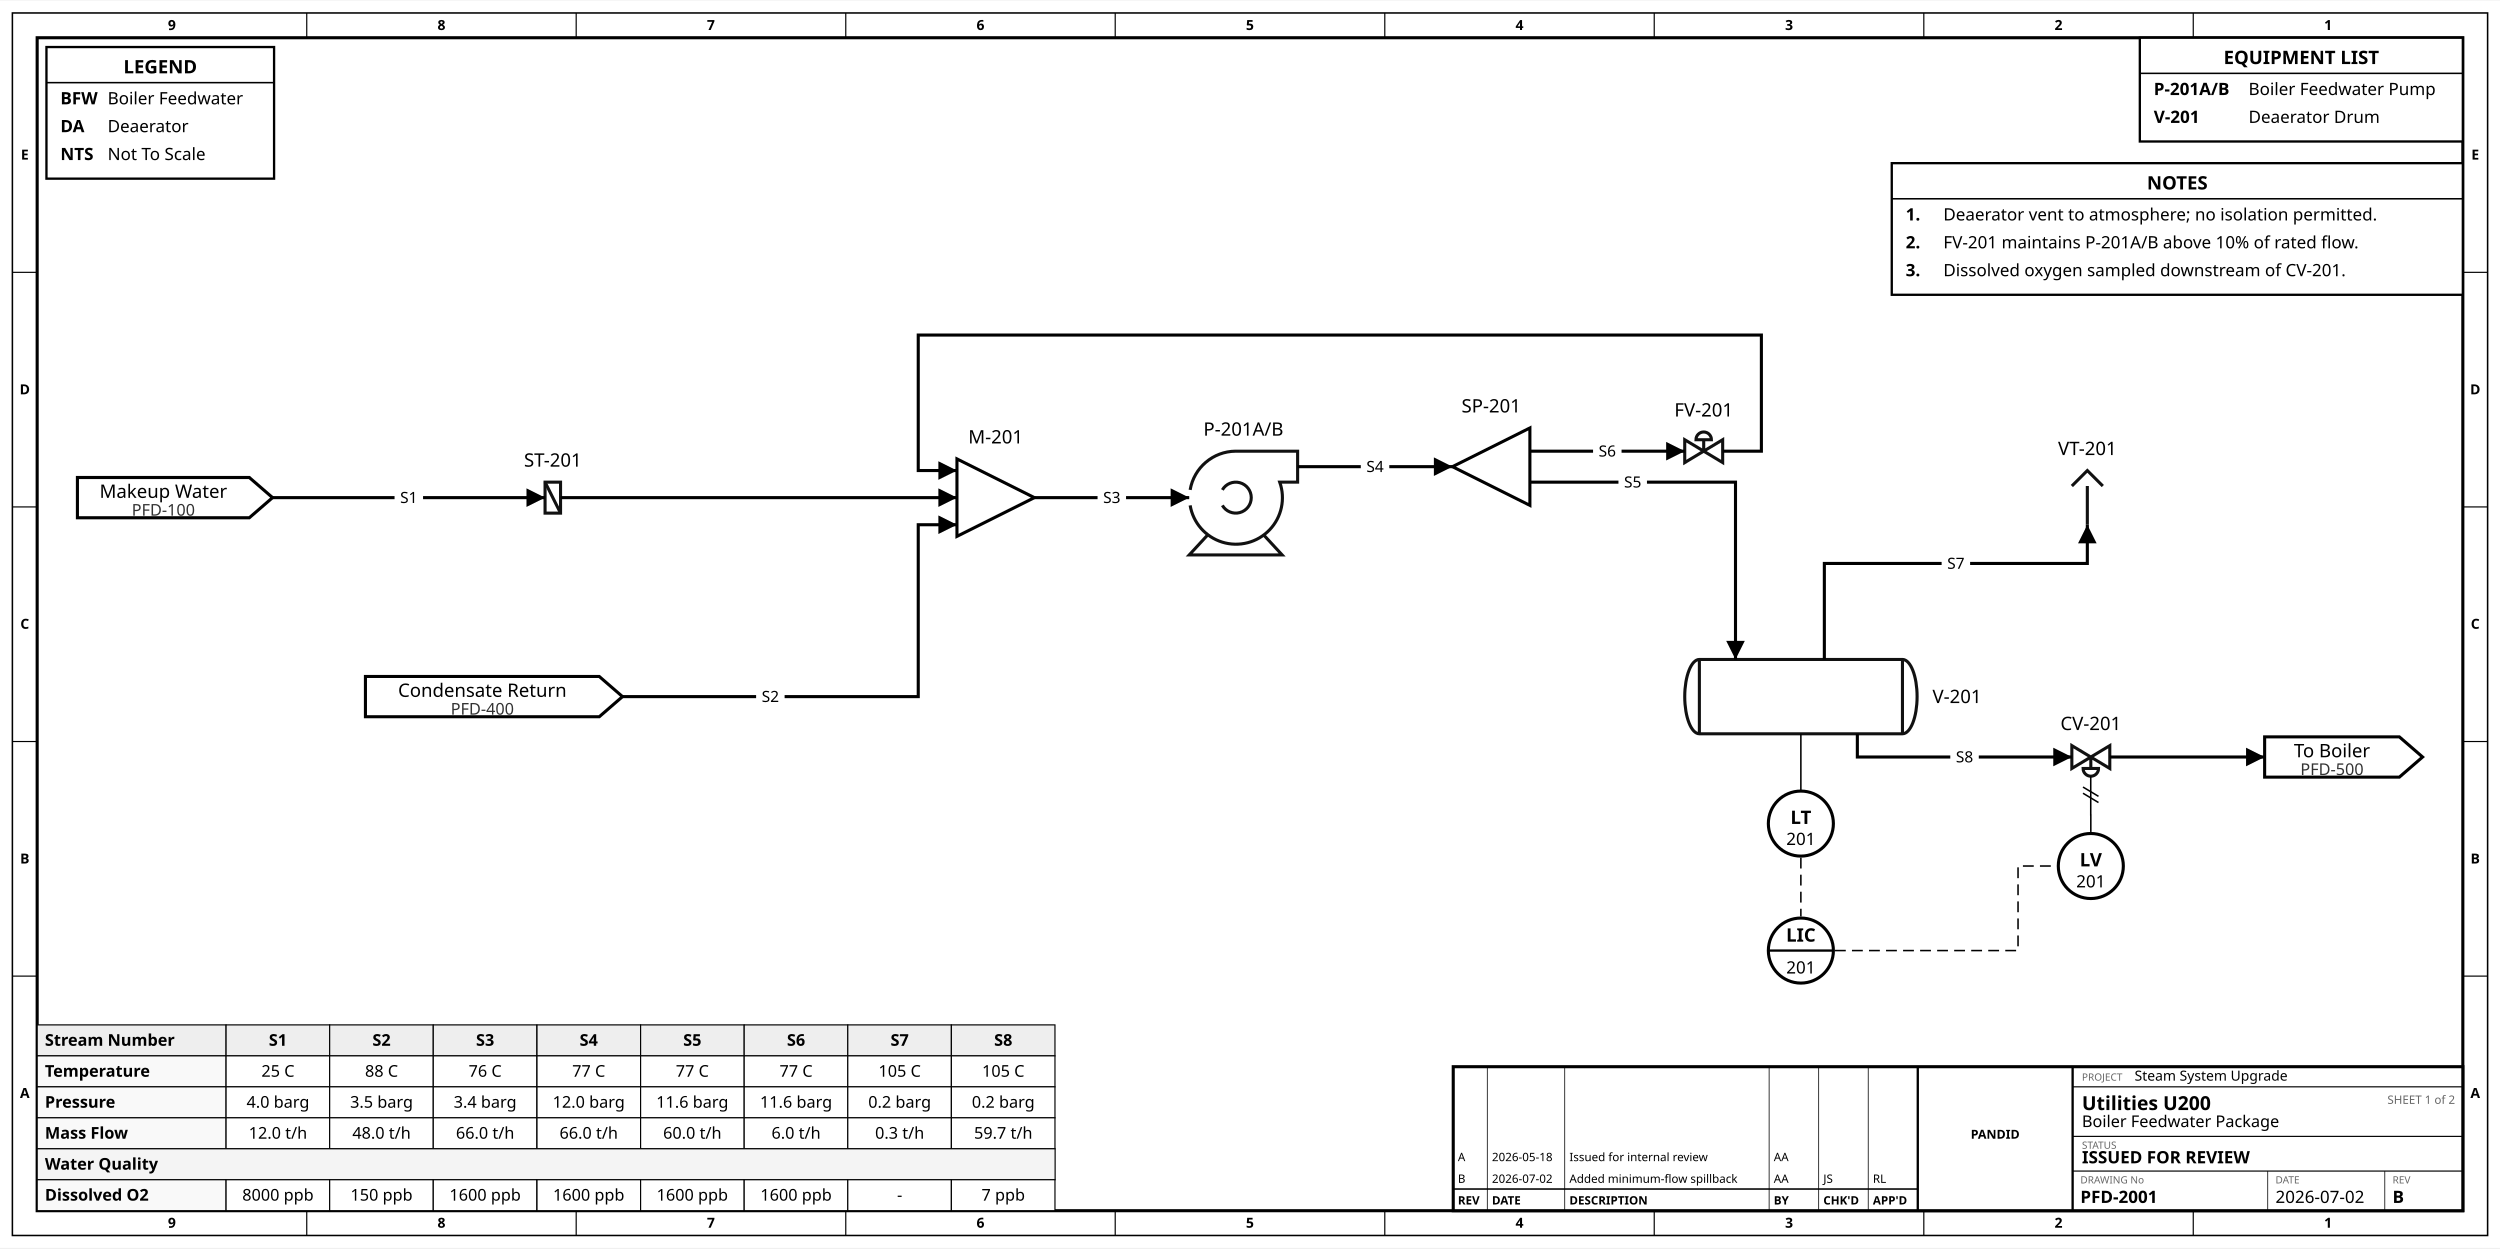
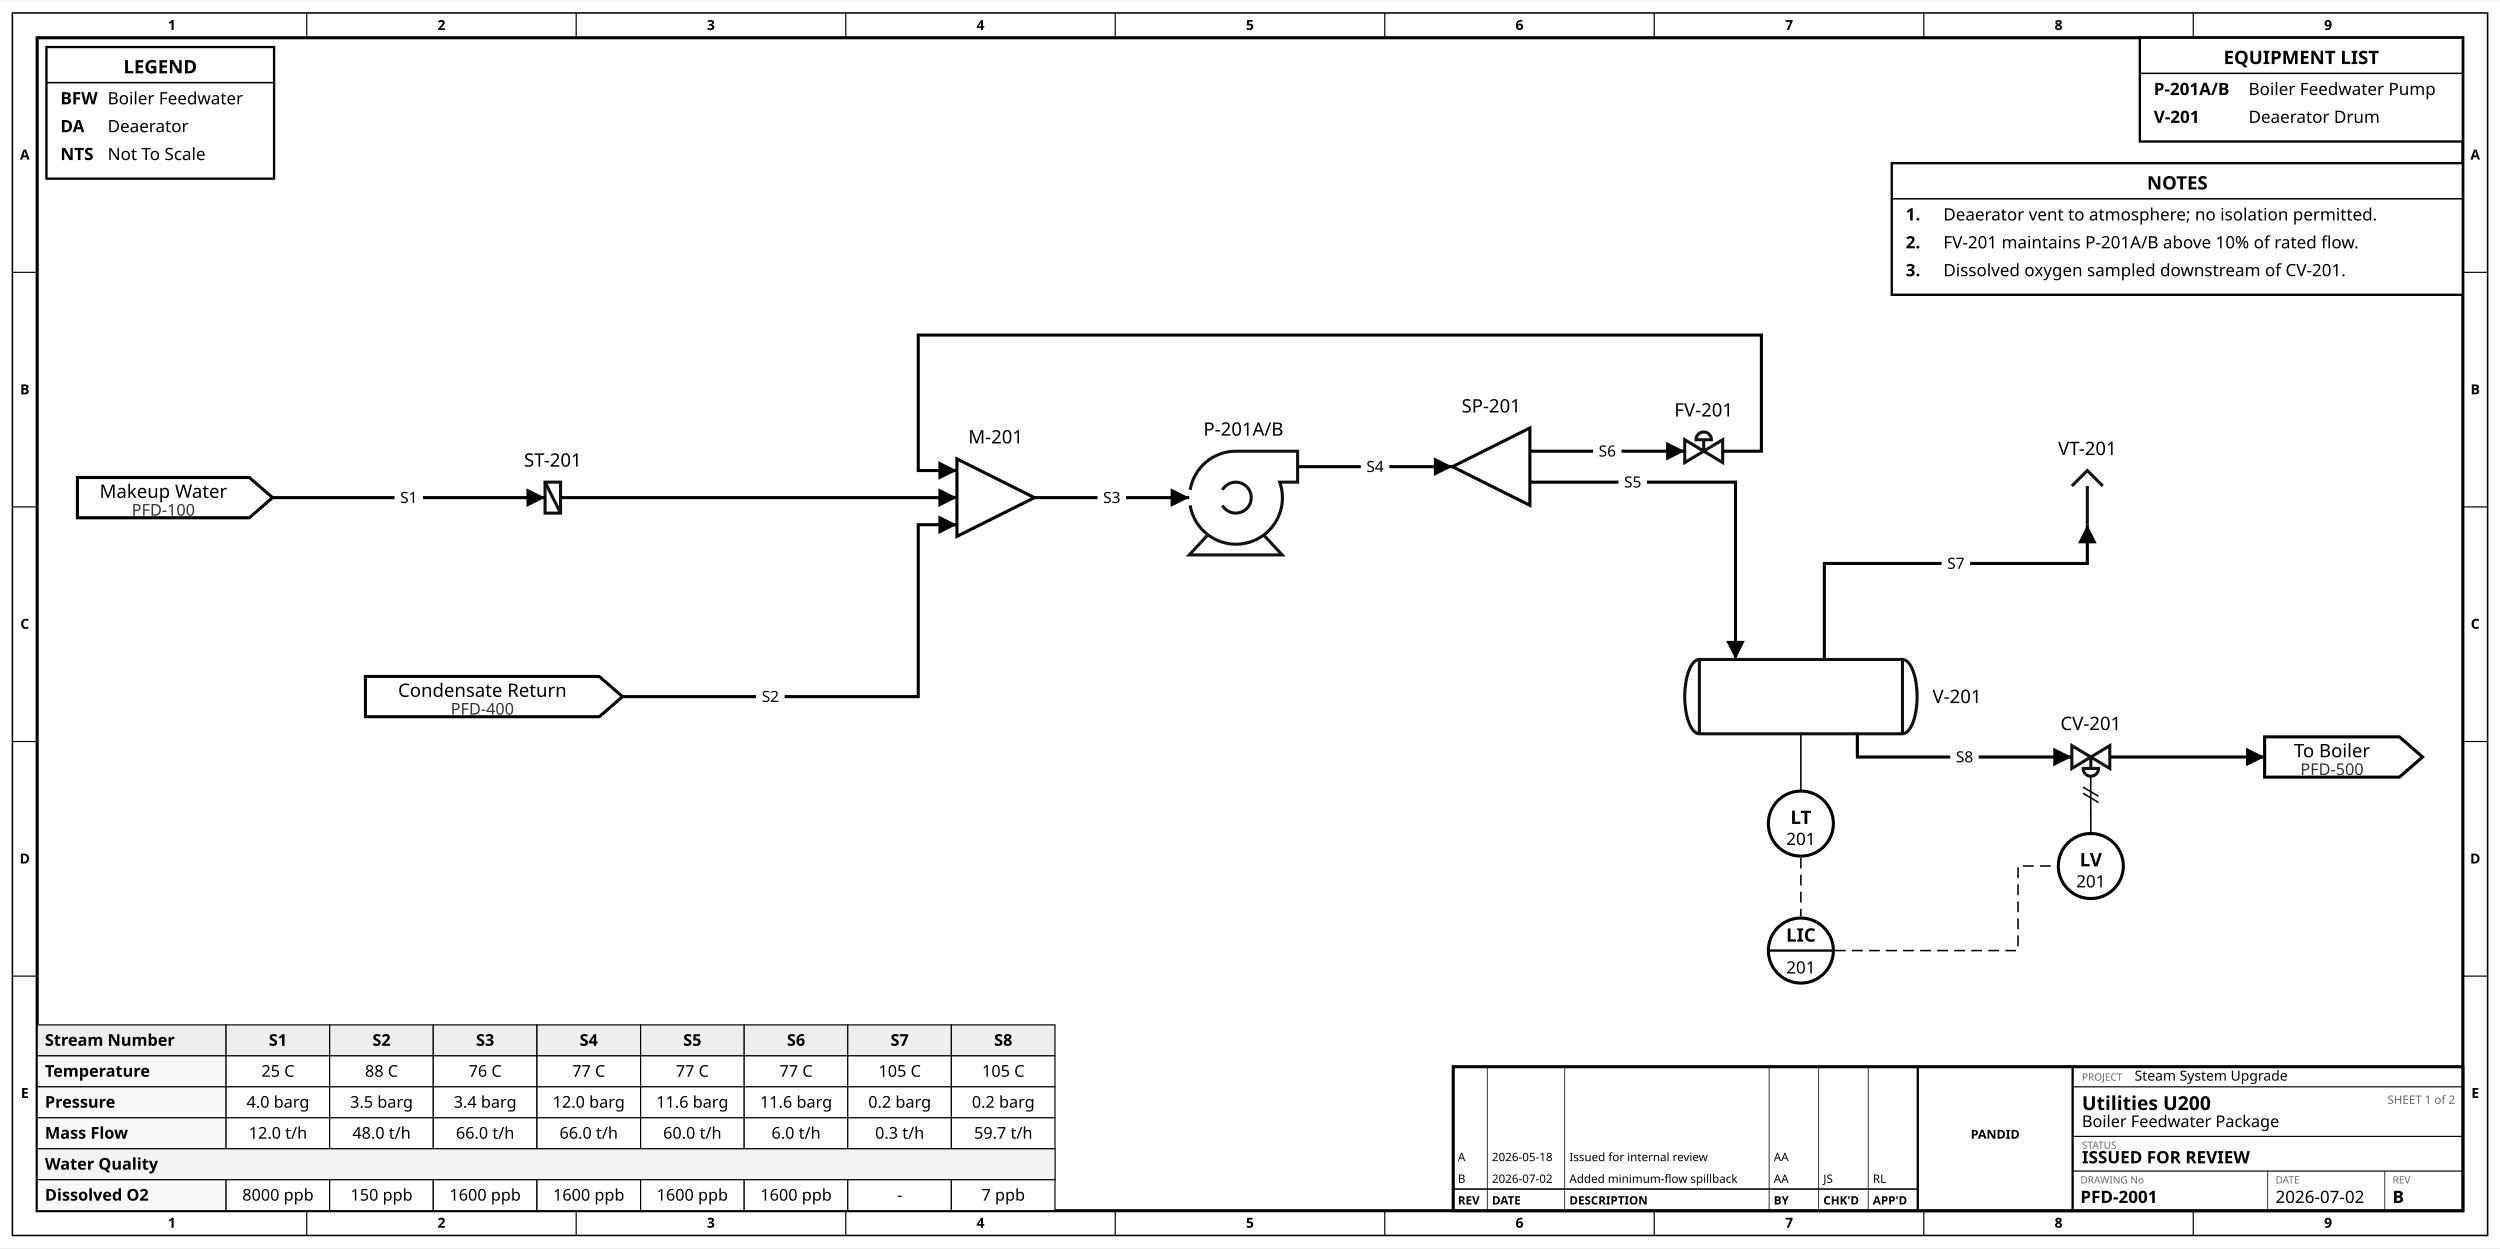
<svg xmlns="http://www.w3.org/2000/svg" width="1614" height="806" viewBox="-76.0 602.5 1614.5 805.5">
  <rect x="-76.0" y="602.5" width="1614.5" height="805.5" fill="white" />
  <rect x="-68.0" y="610.5" width="1598.5" height="789.5" fill="none" stroke="black" stroke-width="1" />
  <rect x="-52.0" y="626.5" width="1566.5" height="757.5" fill="none" stroke="black" stroke-width="2" />
-   <text x="35.0" y="621.5" font-family="sans-serif" font-size="9.0" text-anchor="middle" font-weight="bold" fill="black">9</text>
-   <text x="35.0" y="1395.0" font-family="sans-serif" font-size="9.0" text-anchor="middle" font-weight="bold" fill="black">9</text>
+   <text x="35.0" y="621.5" font-family="sans-serif" font-size="9.0" text-anchor="middle" font-weight="bold" fill="black">1</text>
+   <text x="35.0" y="1395.0" font-family="sans-serif" font-size="9.0" text-anchor="middle" font-weight="bold" fill="black">1</text>
  <line x1="122.1" y1="610.5" x2="122.1" y2="626.5" stroke="black" stroke-width="0.75" />
  <line x1="122.1" y1="1384.0" x2="122.1" y2="1400.0" stroke="black" stroke-width="0.75" />
-   <text x="209.1" y="621.5" font-family="sans-serif" font-size="9.0" text-anchor="middle" font-weight="bold" fill="black">8</text>
-   <text x="209.1" y="1395.0" font-family="sans-serif" font-size="9.0" text-anchor="middle" font-weight="bold" fill="black">8</text>
+   <text x="209.1" y="621.5" font-family="sans-serif" font-size="9.0" text-anchor="middle" font-weight="bold" fill="black">2</text>
+   <text x="209.1" y="1395.0" font-family="sans-serif" font-size="9.0" text-anchor="middle" font-weight="bold" fill="black">2</text>
  <line x1="296.1" y1="610.5" x2="296.1" y2="626.5" stroke="black" stroke-width="0.75" />
  <line x1="296.1" y1="1384.0" x2="296.1" y2="1400.0" stroke="black" stroke-width="0.75" />
-   <text x="383.1" y="621.5" font-family="sans-serif" font-size="9.0" text-anchor="middle" font-weight="bold" fill="black">7</text>
-   <text x="383.1" y="1395.0" font-family="sans-serif" font-size="9.0" text-anchor="middle" font-weight="bold" fill="black">7</text>
+   <text x="383.1" y="621.5" font-family="sans-serif" font-size="9.0" text-anchor="middle" font-weight="bold" fill="black">3</text>
+   <text x="383.1" y="1395.0" font-family="sans-serif" font-size="9.0" text-anchor="middle" font-weight="bold" fill="black">3</text>
  <line x1="470.2" y1="610.5" x2="470.2" y2="626.5" stroke="black" stroke-width="0.75" />
  <line x1="470.2" y1="1384.0" x2="470.2" y2="1400.0" stroke="black" stroke-width="0.75" />
-   <text x="557.2" y="621.5" font-family="sans-serif" font-size="9.0" text-anchor="middle" font-weight="bold" fill="black">6</text>
-   <text x="557.2" y="1395.0" font-family="sans-serif" font-size="9.0" text-anchor="middle" font-weight="bold" fill="black">6</text>
+   <text x="557.2" y="621.5" font-family="sans-serif" font-size="9.0" text-anchor="middle" font-weight="bold" fill="black">4</text>
+   <text x="557.2" y="1395.0" font-family="sans-serif" font-size="9.0" text-anchor="middle" font-weight="bold" fill="black">4</text>
  <line x1="644.2" y1="610.5" x2="644.2" y2="626.5" stroke="black" stroke-width="0.75" />
  <line x1="644.2" y1="1384.0" x2="644.2" y2="1400.0" stroke="black" stroke-width="0.75" />
  <text x="731.2" y="621.5" font-family="sans-serif" font-size="9.0" text-anchor="middle" font-weight="bold" fill="black">5</text>
  <text x="731.2" y="1395.0" font-family="sans-serif" font-size="9.0" text-anchor="middle" font-weight="bold" fill="black">5</text>
  <line x1="818.3" y1="610.5" x2="818.3" y2="626.5" stroke="black" stroke-width="0.75" />
  <line x1="818.3" y1="1384.0" x2="818.3" y2="1400.0" stroke="black" stroke-width="0.75" />
-   <text x="905.3" y="621.5" font-family="sans-serif" font-size="9.0" text-anchor="middle" font-weight="bold" fill="black">4</text>
-   <text x="905.3" y="1395.0" font-family="sans-serif" font-size="9.0" text-anchor="middle" font-weight="bold" fill="black">4</text>
+   <text x="905.3" y="621.5" font-family="sans-serif" font-size="9.0" text-anchor="middle" font-weight="bold" fill="black">6</text>
+   <text x="905.3" y="1395.0" font-family="sans-serif" font-size="9.0" text-anchor="middle" font-weight="bold" fill="black">6</text>
  <line x1="992.3" y1="610.5" x2="992.3" y2="626.5" stroke="black" stroke-width="0.75" />
  <line x1="992.3" y1="1384.0" x2="992.3" y2="1400.0" stroke="black" stroke-width="0.75" />
-   <text x="1079.4" y="621.5" font-family="sans-serif" font-size="9.0" text-anchor="middle" font-weight="bold" fill="black">3</text>
-   <text x="1079.4" y="1395.0" font-family="sans-serif" font-size="9.0" text-anchor="middle" font-weight="bold" fill="black">3</text>
+   <text x="1079.4" y="621.5" font-family="sans-serif" font-size="9.0" text-anchor="middle" font-weight="bold" fill="black">7</text>
+   <text x="1079.4" y="1395.0" font-family="sans-serif" font-size="9.0" text-anchor="middle" font-weight="bold" fill="black">7</text>
  <line x1="1166.4" y1="610.5" x2="1166.4" y2="626.5" stroke="black" stroke-width="0.75" />
  <line x1="1166.4" y1="1384.0" x2="1166.4" y2="1400.0" stroke="black" stroke-width="0.75" />
-   <text x="1253.4" y="621.5" font-family="sans-serif" font-size="9.0" text-anchor="middle" font-weight="bold" fill="black">2</text>
-   <text x="1253.4" y="1395.0" font-family="sans-serif" font-size="9.0" text-anchor="middle" font-weight="bold" fill="black">2</text>
+   <text x="1253.4" y="621.5" font-family="sans-serif" font-size="9.0" text-anchor="middle" font-weight="bold" fill="black">8</text>
+   <text x="1253.4" y="1395.0" font-family="sans-serif" font-size="9.0" text-anchor="middle" font-weight="bold" fill="black">8</text>
  <line x1="1340.4" y1="610.5" x2="1340.4" y2="626.5" stroke="black" stroke-width="0.75" />
  <line x1="1340.4" y1="1384.0" x2="1340.4" y2="1400.0" stroke="black" stroke-width="0.75" />
-   <text x="1427.5" y="621.5" font-family="sans-serif" font-size="9.0" text-anchor="middle" font-weight="bold" fill="black">1</text>
-   <text x="1427.5" y="1395.0" font-family="sans-serif" font-size="9.0" text-anchor="middle" font-weight="bold" fill="black">1</text>
-   <text x="-60.0" y="705.2" font-family="sans-serif" font-size="9.0" text-anchor="middle" font-weight="bold" fill="black">E</text>
-   <text x="1522.5" y="705.2" font-family="sans-serif" font-size="9.0" text-anchor="middle" font-weight="bold" fill="black">E</text>
+   <text x="1427.5" y="621.5" font-family="sans-serif" font-size="9.0" text-anchor="middle" font-weight="bold" fill="black">9</text>
+   <text x="1427.5" y="1395.0" font-family="sans-serif" font-size="9.0" text-anchor="middle" font-weight="bold" fill="black">9</text>
+   <text x="-60.0" y="705.2" font-family="sans-serif" font-size="9.0" text-anchor="middle" font-weight="bold" fill="black">A</text>
+   <text x="1522.5" y="705.2" font-family="sans-serif" font-size="9.0" text-anchor="middle" font-weight="bold" fill="black">A</text>
  <line x1="-68.0" y1="778.0" x2="-52.0" y2="778.0" stroke="black" stroke-width="0.75" />
  <line x1="1514.5" y1="778.0" x2="1530.5" y2="778.0" stroke="black" stroke-width="0.75" />
-   <text x="-60.0" y="856.8" font-family="sans-serif" font-size="9.0" text-anchor="middle" font-weight="bold" fill="black">D</text>
-   <text x="1522.5" y="856.8" font-family="sans-serif" font-size="9.0" text-anchor="middle" font-weight="bold" fill="black">D</text>
+   <text x="-60.0" y="856.8" font-family="sans-serif" font-size="9.0" text-anchor="middle" font-weight="bold" fill="black">B</text>
+   <text x="1522.5" y="856.8" font-family="sans-serif" font-size="9.0" text-anchor="middle" font-weight="bold" fill="black">B</text>
  <line x1="-68.0" y1="929.5" x2="-52.0" y2="929.5" stroke="black" stroke-width="0.75" />
  <line x1="1514.5" y1="929.5" x2="1530.5" y2="929.5" stroke="black" stroke-width="0.75" />
  <text x="-60.0" y="1008.2" font-family="sans-serif" font-size="9.0" text-anchor="middle" font-weight="bold" fill="black">C</text>
  <text x="1522.5" y="1008.2" font-family="sans-serif" font-size="9.0" text-anchor="middle" font-weight="bold" fill="black">C</text>
  <line x1="-68.0" y1="1081.0" x2="-52.0" y2="1081.0" stroke="black" stroke-width="0.75" />
  <line x1="1514.5" y1="1081.0" x2="1530.5" y2="1081.0" stroke="black" stroke-width="0.75" />
-   <text x="-60.0" y="1159.8" font-family="sans-serif" font-size="9.0" text-anchor="middle" font-weight="bold" fill="black">B</text>
-   <text x="1522.5" y="1159.8" font-family="sans-serif" font-size="9.0" text-anchor="middle" font-weight="bold" fill="black">B</text>
+   <text x="-60.0" y="1159.8" font-family="sans-serif" font-size="9.0" text-anchor="middle" font-weight="bold" fill="black">D</text>
+   <text x="1522.5" y="1159.8" font-family="sans-serif" font-size="9.0" text-anchor="middle" font-weight="bold" fill="black">D</text>
  <line x1="-68.0" y1="1232.5" x2="-52.0" y2="1232.5" stroke="black" stroke-width="0.75" />
  <line x1="1514.5" y1="1232.5" x2="1530.5" y2="1232.5" stroke="black" stroke-width="0.75" />
-   <text x="-60.0" y="1311.2" font-family="sans-serif" font-size="9.0" text-anchor="middle" font-weight="bold" fill="black">A</text>
-   <text x="1522.5" y="1311.2" font-family="sans-serif" font-size="9.0" text-anchor="middle" font-weight="bold" fill="black">A</text>
+   <text x="-60.0" y="1311.2" font-family="sans-serif" font-size="9.0" text-anchor="middle" font-weight="bold" fill="black">E</text>
+   <text x="1522.5" y="1311.2" font-family="sans-serif" font-size="9.0" text-anchor="middle" font-weight="bold" fill="black">E</text>
  <rect x="-46.0" y="632.5" width="147.0" height="85.0" fill="white" stroke="black" stroke-width="1.5" />
  <text x="27.5" y="649.5" font-family="sans-serif" font-size="12.0" text-anchor="middle" font-weight="bold" fill="black">LEGEND</text>
  <line x1="-46.0" y1="655.5" x2="101.0" y2="655.5" stroke="black" stroke-width="1" />
  <text x="-37.0" y="669.5" font-family="sans-serif" font-size="11.0" text-anchor="start" font-weight="bold" fill="black">BFW</text>
  <text x="-6.5" y="669.5" font-family="sans-serif" font-size="11.0" text-anchor="start" fill="black">Boiler Feedwater</text>
  <text x="-37.0" y="687.5" font-family="sans-serif" font-size="11.0" text-anchor="start" font-weight="bold" fill="black">DA</text>
  <text x="-6.5" y="687.5" font-family="sans-serif" font-size="11.0" text-anchor="start" fill="black">Deaerator</text>
  <text x="-37.0" y="705.5" font-family="sans-serif" font-size="11.0" text-anchor="start" font-weight="bold" fill="black">NTS</text>
  <text x="-6.5" y="705.5" font-family="sans-serif" font-size="11.0" text-anchor="start" fill="black">Not To Scale</text>
  <rect x="1305.9" y="626.5" width="208.6" height="67.0" fill="white" stroke="black" stroke-width="1.5" />
  <text x="1410.2" y="643.5" font-family="sans-serif" font-size="12.0" text-anchor="middle" font-weight="bold" fill="black">EQUIPMENT LIST</text>
  <line x1="1305.9" y1="649.5" x2="1514.5" y2="649.5" stroke="black" stroke-width="1" />
  <text x="1314.9" y="663.5" font-family="sans-serif" font-size="11.0" text-anchor="start" font-weight="bold" fill="black">P-201A/B</text>
  <text x="1376.1" y="663.5" font-family="sans-serif" font-size="11.0" text-anchor="start" fill="black">Boiler Feedwater Pump</text>
  <text x="1314.9" y="681.5" font-family="sans-serif" font-size="11.0" text-anchor="start" font-weight="bold" fill="black">V-201</text>
  <text x="1376.1" y="681.5" font-family="sans-serif" font-size="11.0" text-anchor="start" fill="black">Deaerator Drum</text>
  <rect x="1145.7" y="707.5" width="368.8" height="85.0" fill="white" stroke="black" stroke-width="1.5" />
  <text x="1330.1" y="724.5" font-family="sans-serif" font-size="12.0" text-anchor="middle" font-weight="bold" fill="black">NOTES</text>
  <line x1="1145.7" y1="730.5" x2="1514.5" y2="730.5" stroke="black" stroke-width="1" />
  <text x="1154.7" y="744.5" font-family="sans-serif" font-size="11.0" text-anchor="start" font-weight="bold" fill="black">1.</text>
  <text x="1179.0" y="744.5" font-family="sans-serif" font-size="11.0" text-anchor="start" fill="black">Deaerator vent to atmosphere; no isolation permitted.</text>
  <text x="1154.7" y="762.5" font-family="sans-serif" font-size="11.0" text-anchor="start" font-weight="bold" fill="black">2.</text>
  <text x="1179.0" y="762.5" font-family="sans-serif" font-size="11.0" text-anchor="start" fill="black">FV-201 maintains P-201A/B above 10% of rated flow.</text>
  <text x="1154.7" y="780.5" font-family="sans-serif" font-size="11.0" text-anchor="start" font-weight="bold" fill="black">3.</text>
  <text x="1179.0" y="780.5" font-family="sans-serif" font-size="11.0" text-anchor="start" fill="black">Dissolved oxygen sampled downstream of CV-201.</text>
  <g id="stream_table">
    <rect x="-52.0" y="1264.0" width="122.0" height="20.0" fill="#eee" stroke="black" stroke-width="0.75" />
    <text x="-47.0" y="1277.5" font-family="sans-serif" font-size="10.5" font-weight="bold" text-anchor="start">Stream Number</text>
    <rect x="70.0" y="1264.0" width="66.9" height="20.0" fill="#eee" stroke="black" stroke-width="0.75" />
    <text x="103.5" y="1277.5" font-family="sans-serif" font-size="10.5" font-weight="bold" text-anchor="middle">S1</text>
    <rect x="136.9" y="1264.0" width="66.9" height="20.0" fill="#eee" stroke="black" stroke-width="0.75" />
    <text x="170.4" y="1277.5" font-family="sans-serif" font-size="10.5" font-weight="bold" text-anchor="middle">S2</text>
    <rect x="203.8" y="1264.0" width="66.9" height="20.0" fill="#eee" stroke="black" stroke-width="0.75" />
    <text x="237.3" y="1277.5" font-family="sans-serif" font-size="10.5" font-weight="bold" text-anchor="middle">S3</text>
    <rect x="270.8" y="1264.0" width="66.9" height="20.0" fill="#eee" stroke="black" stroke-width="0.75" />
    <text x="304.2" y="1277.5" font-family="sans-serif" font-size="10.5" font-weight="bold" text-anchor="middle">S4</text>
    <rect x="337.7" y="1264.0" width="66.9" height="20.0" fill="#eee" stroke="black" stroke-width="0.75" />
    <text x="371.1" y="1277.5" font-family="sans-serif" font-size="10.5" font-weight="bold" text-anchor="middle">S5</text>
    <rect x="404.6" y="1264.0" width="66.9" height="20.0" fill="#eee" stroke="black" stroke-width="0.75" />
    <text x="438.1" y="1277.5" font-family="sans-serif" font-size="10.5" font-weight="bold" text-anchor="middle">S6</text>
    <rect x="471.5" y="1264.0" width="66.9" height="20.0" fill="#eee" stroke="black" stroke-width="0.75" />
    <text x="505.0" y="1277.5" font-family="sans-serif" font-size="10.5" font-weight="bold" text-anchor="middle">S7</text>
    <rect x="538.4" y="1264.0" width="66.9" height="20.0" fill="#eee" stroke="black" stroke-width="0.75" />
    <text x="571.9" y="1277.5" font-family="sans-serif" font-size="10.5" font-weight="bold" text-anchor="middle">S8</text>
    <rect x="-52.0" y="1284.0" width="122.0" height="20.0" fill="#f9f9f9" stroke="black" stroke-width="0.75" />
    <text x="-47.0" y="1297.5" font-family="sans-serif" font-size="10.5" font-weight="bold" text-anchor="start">Temperature</text>
    <rect x="70.0" y="1284.0" width="66.9" height="20.0" fill="white" stroke="black" stroke-width="0.75" />
    <text x="103.5" y="1297.5" font-family="sans-serif" font-size="10.5" text-anchor="middle">25 C</text>
    <rect x="136.9" y="1284.0" width="66.9" height="20.0" fill="white" stroke="black" stroke-width="0.75" />
    <text x="170.4" y="1297.5" font-family="sans-serif" font-size="10.5" text-anchor="middle">88 C</text>
    <rect x="203.8" y="1284.0" width="66.9" height="20.0" fill="white" stroke="black" stroke-width="0.75" />
    <text x="237.3" y="1297.5" font-family="sans-serif" font-size="10.5" text-anchor="middle">76 C</text>
    <rect x="270.8" y="1284.0" width="66.9" height="20.0" fill="white" stroke="black" stroke-width="0.75" />
    <text x="304.2" y="1297.5" font-family="sans-serif" font-size="10.5" text-anchor="middle">77 C</text>
    <rect x="337.7" y="1284.0" width="66.9" height="20.0" fill="white" stroke="black" stroke-width="0.75" />
    <text x="371.1" y="1297.5" font-family="sans-serif" font-size="10.5" text-anchor="middle">77 C</text>
    <rect x="404.6" y="1284.0" width="66.9" height="20.0" fill="white" stroke="black" stroke-width="0.75" />
    <text x="438.1" y="1297.5" font-family="sans-serif" font-size="10.5" text-anchor="middle">77 C</text>
    <rect x="471.5" y="1284.0" width="66.9" height="20.0" fill="white" stroke="black" stroke-width="0.75" />
    <text x="505.0" y="1297.5" font-family="sans-serif" font-size="10.5" text-anchor="middle">105 C</text>
    <rect x="538.4" y="1284.0" width="66.9" height="20.0" fill="white" stroke="black" stroke-width="0.75" />
    <text x="571.9" y="1297.5" font-family="sans-serif" font-size="10.5" text-anchor="middle">105 C</text>
    <rect x="-52.0" y="1304.0" width="122.0" height="20.0" fill="#f9f9f9" stroke="black" stroke-width="0.75" />
    <text x="-47.0" y="1317.5" font-family="sans-serif" font-size="10.5" font-weight="bold" text-anchor="start">Pressure</text>
    <rect x="70.0" y="1304.0" width="66.9" height="20.0" fill="white" stroke="black" stroke-width="0.75" />
    <text x="103.5" y="1317.5" font-family="sans-serif" font-size="10.5" text-anchor="middle">4.0 barg</text>
    <rect x="136.9" y="1304.0" width="66.9" height="20.0" fill="white" stroke="black" stroke-width="0.75" />
    <text x="170.4" y="1317.5" font-family="sans-serif" font-size="10.5" text-anchor="middle">3.5 barg</text>
    <rect x="203.8" y="1304.0" width="66.9" height="20.0" fill="white" stroke="black" stroke-width="0.75" />
    <text x="237.3" y="1317.5" font-family="sans-serif" font-size="10.5" text-anchor="middle">3.4 barg</text>
    <rect x="270.8" y="1304.0" width="66.9" height="20.0" fill="white" stroke="black" stroke-width="0.75" />
    <text x="304.2" y="1317.5" font-family="sans-serif" font-size="10.5" text-anchor="middle">12.0 barg</text>
    <rect x="337.7" y="1304.0" width="66.9" height="20.0" fill="white" stroke="black" stroke-width="0.75" />
    <text x="371.1" y="1317.5" font-family="sans-serif" font-size="10.5" text-anchor="middle">11.6 barg</text>
    <rect x="404.6" y="1304.0" width="66.9" height="20.0" fill="white" stroke="black" stroke-width="0.75" />
    <text x="438.1" y="1317.5" font-family="sans-serif" font-size="10.5" text-anchor="middle">11.6 barg</text>
    <rect x="471.5" y="1304.0" width="66.9" height="20.0" fill="white" stroke="black" stroke-width="0.75" />
    <text x="505.0" y="1317.5" font-family="sans-serif" font-size="10.5" text-anchor="middle">0.2 barg</text>
    <rect x="538.4" y="1304.0" width="66.9" height="20.0" fill="white" stroke="black" stroke-width="0.75" />
    <text x="571.9" y="1317.5" font-family="sans-serif" font-size="10.5" text-anchor="middle">0.2 barg</text>
    <rect x="-52.0" y="1324.0" width="122.0" height="20.0" fill="#f9f9f9" stroke="black" stroke-width="0.75" />
    <text x="-47.0" y="1337.5" font-family="sans-serif" font-size="10.5" font-weight="bold" text-anchor="start">Mass Flow</text>
    <rect x="70.0" y="1324.0" width="66.9" height="20.0" fill="white" stroke="black" stroke-width="0.75" />
    <text x="103.5" y="1337.5" font-family="sans-serif" font-size="10.5" text-anchor="middle">12.0 t/h</text>
    <rect x="136.9" y="1324.0" width="66.9" height="20.0" fill="white" stroke="black" stroke-width="0.75" />
    <text x="170.4" y="1337.5" font-family="sans-serif" font-size="10.5" text-anchor="middle">48.0 t/h</text>
    <rect x="203.8" y="1324.0" width="66.9" height="20.0" fill="white" stroke="black" stroke-width="0.75" />
    <text x="237.3" y="1337.5" font-family="sans-serif" font-size="10.5" text-anchor="middle">66.0 t/h</text>
    <rect x="270.8" y="1324.0" width="66.9" height="20.0" fill="white" stroke="black" stroke-width="0.75" />
    <text x="304.2" y="1337.5" font-family="sans-serif" font-size="10.5" text-anchor="middle">66.0 t/h</text>
    <rect x="337.7" y="1324.0" width="66.9" height="20.0" fill="white" stroke="black" stroke-width="0.75" />
    <text x="371.1" y="1337.5" font-family="sans-serif" font-size="10.5" text-anchor="middle">60.0 t/h</text>
    <rect x="404.6" y="1324.0" width="66.9" height="20.0" fill="white" stroke="black" stroke-width="0.75" />
    <text x="438.1" y="1337.5" font-family="sans-serif" font-size="10.5" text-anchor="middle">6.0 t/h</text>
    <rect x="471.5" y="1324.0" width="66.9" height="20.0" fill="white" stroke="black" stroke-width="0.75" />
    <text x="505.0" y="1337.5" font-family="sans-serif" font-size="10.5" text-anchor="middle">0.3 t/h</text>
    <rect x="538.4" y="1324.0" width="66.9" height="20.0" fill="white" stroke="black" stroke-width="0.75" />
    <text x="571.9" y="1337.5" font-family="sans-serif" font-size="10.5" text-anchor="middle">59.7 t/h</text>
    <rect x="-52.0" y="1344.0" width="657.4" height="20.0" fill="#f4f4f4" stroke="black" stroke-width="0.75" />
    <text x="-47.0" y="1357.5" font-family="sans-serif" font-size="10.5" font-weight="bold" text-anchor="start">Water Quality</text>
    <rect x="-52.0" y="1364.0" width="122.0" height="20.0" fill="#f9f9f9" stroke="black" stroke-width="0.75" />
    <text x="-47.0" y="1377.5" font-family="sans-serif" font-size="10.5" font-weight="bold" text-anchor="start">Dissolved O2</text>
    <rect x="70.0" y="1364.0" width="66.9" height="20.0" fill="white" stroke="black" stroke-width="0.75" />
    <text x="103.5" y="1377.5" font-family="sans-serif" font-size="10.5" text-anchor="middle">8000 ppb</text>
    <rect x="136.9" y="1364.0" width="66.9" height="20.0" fill="white" stroke="black" stroke-width="0.75" />
    <text x="170.4" y="1377.5" font-family="sans-serif" font-size="10.5" text-anchor="middle">150 ppb</text>
    <rect x="203.8" y="1364.0" width="66.9" height="20.0" fill="white" stroke="black" stroke-width="0.75" />
    <text x="237.3" y="1377.5" font-family="sans-serif" font-size="10.5" text-anchor="middle">1600 ppb</text>
    <rect x="270.8" y="1364.0" width="66.9" height="20.0" fill="white" stroke="black" stroke-width="0.75" />
    <text x="304.2" y="1377.5" font-family="sans-serif" font-size="10.5" text-anchor="middle">1600 ppb</text>
    <rect x="337.7" y="1364.0" width="66.9" height="20.0" fill="white" stroke="black" stroke-width="0.75" />
    <text x="371.1" y="1377.5" font-family="sans-serif" font-size="10.5" text-anchor="middle">1600 ppb</text>
    <rect x="404.6" y="1364.0" width="66.9" height="20.0" fill="white" stroke="black" stroke-width="0.75" />
    <text x="438.1" y="1377.5" font-family="sans-serif" font-size="10.5" text-anchor="middle">1600 ppb</text>
    <rect x="471.5" y="1364.0" width="66.9" height="20.0" fill="white" stroke="black" stroke-width="0.75" />
    <text x="505.0" y="1377.5" font-family="sans-serif" font-size="10.5" text-anchor="middle">-</text>
    <rect x="538.4" y="1364.0" width="66.9" height="20.0" fill="white" stroke="black" stroke-width="0.75" />
    <text x="571.9" y="1377.5" font-family="sans-serif" font-size="10.5" text-anchor="middle">7 ppb</text>
  </g>
  <rect x="862.5" y="1291.0" width="652.0" height="93.0" fill="white" stroke="black" stroke-width="2" />
  <line x1="1162.5" y1="1291.0" x2="1162.5" y2="1384.0" stroke="black" stroke-width="1.5" />
  <line x1="1262.5" y1="1291.0" x2="1262.5" y2="1384.0" stroke="black" stroke-width="1.5" />
  <line x1="862.5" y1="1370.0" x2="1162.5" y2="1370.0" stroke="black" stroke-width="1" />
  <line x1="884.5" y1="1291.0" x2="884.5" y2="1384.0" stroke="black" stroke-width="0.5" />
  <line x1="934.5" y1="1291.0" x2="934.5" y2="1384.0" stroke="black" stroke-width="0.5" />
  <line x1="1066.5" y1="1291.0" x2="1066.5" y2="1384.0" stroke="black" stroke-width="0.5" />
  <line x1="1098.5" y1="1291.0" x2="1098.5" y2="1384.0" stroke="black" stroke-width="0.5" />
  <line x1="1130.5" y1="1291.0" x2="1130.5" y2="1384.0" stroke="black" stroke-width="0.5" />
  <text x="865.5" y="1380.0" font-family="sans-serif" font-size="7.5" text-anchor="start" font-weight="bold" fill="black">REV</text>
  <text x="887.5" y="1380.0" font-family="sans-serif" font-size="7.5" text-anchor="start" font-weight="bold" fill="black">DATE</text>
  <text x="937.5" y="1380.0" font-family="sans-serif" font-size="7.5" text-anchor="start" font-weight="bold" fill="black">DESCRIPTION</text>
  <text x="1069.5" y="1380.0" font-family="sans-serif" font-size="7.5" text-anchor="start" font-weight="bold" fill="black">BY</text>
  <text x="1101.5" y="1380.0" font-family="sans-serif" font-size="7.5" text-anchor="start" font-weight="bold" fill="black">CHK'D</text>
  <text x="1133.5" y="1380.0" font-family="sans-serif" font-size="7.5" text-anchor="start" font-weight="bold" fill="black">APP'D</text>
  <text x="865.5" y="1366.0" font-family="sans-serif" font-size="7.5" text-anchor="start" fill="black">B</text>
  <text x="887.5" y="1366.0" font-family="sans-serif" font-size="7.5" text-anchor="start" fill="black">2026-07-02</text>
  <text x="937.5" y="1366.0" font-family="sans-serif" font-size="7.5" text-anchor="start" fill="black">Added minimum-flow spillback</text>
  <text x="1069.5" y="1366.0" font-family="sans-serif" font-size="7.5" text-anchor="start" fill="black">AA</text>
  <text x="1101.5" y="1366.0" font-family="sans-serif" font-size="7.5" text-anchor="start" fill="black">JS</text>
  <text x="1133.5" y="1366.0" font-family="sans-serif" font-size="7.5" text-anchor="start" fill="black">RL</text>
  <text x="865.5" y="1352.0" font-family="sans-serif" font-size="7.5" text-anchor="start" fill="black">A</text>
  <text x="887.5" y="1352.0" font-family="sans-serif" font-size="7.5" text-anchor="start" fill="black">2026-05-18</text>
  <text x="937.5" y="1352.0" font-family="sans-serif" font-size="7.5" text-anchor="start" fill="black">Issued for internal review</text>
  <text x="1069.5" y="1352.0" font-family="sans-serif" font-size="7.5" text-anchor="start" fill="black">AA</text>
  <text x="1101.5" y="1352.0" font-family="sans-serif" font-size="7.5" text-anchor="start" fill="black" />
  <text x="1133.5" y="1352.0" font-family="sans-serif" font-size="7.5" text-anchor="start" fill="black" />
  <text x="1212.5" y="1337.5" font-family="sans-serif" font-size="8.0" text-anchor="middle" font-weight="bold" fill="black">PANDID</text>
  <text x="1268.5" y="1300.0" font-family="sans-serif" font-size="6.5" text-anchor="start" fill="#666">PROJECT</text>
  <text x="1302.5" y="1300.0" font-family="sans-serif" font-size="9.0" text-anchor="start" fill="black">Steam System Upgrade</text>
  <line x1="1262.5" y1="1304.0" x2="1514.5" y2="1304.0" stroke="black" stroke-width="0.75" />
  <line x1="1262.5" y1="1336.0" x2="1514.5" y2="1336.0" stroke="black" stroke-width="0.75" />
  <line x1="1262.5" y1="1358.4" x2="1514.5" y2="1358.4" stroke="black" stroke-width="0.75" />
  <text x="1268.5" y="1319.0" font-family="sans-serif" font-size="12.5" text-anchor="start" font-weight="bold" fill="black">Utilities U200</text>
  <text x="1268.5" y="1330.0" font-family="sans-serif" font-size="10.5" text-anchor="start" fill="black">Boiler Feedwater Package</text>
  <text x="1509.5" y="1315.0" font-family="sans-serif" font-size="7.5" text-anchor="end" fill="#666">SHEET 1 of 2</text>
  <text x="1268.5" y="1344.0" font-family="sans-serif" font-size="6.5" text-anchor="start" fill="#666">STATUS</text>
  <text x="1268.5" y="1353.4" font-family="sans-serif" font-size="11.0" text-anchor="start" font-weight="bold" fill="black">ISSUED FOR REVIEW</text>
  <text x="1267.5" y="1366.4" font-family="sans-serif" font-size="6.5" text-anchor="start" fill="#666">DRAWING No</text>
  <text x="1267.5" y="1379.0" font-family="sans-serif" font-size="11.0" text-anchor="start" font-weight="bold" fill="black">PFD-2001</text>
  <line x1="1388.5" y1="1358.4" x2="1388.5" y2="1384.0" stroke="black" stroke-width="0.5" />
  <text x="1393.5" y="1366.4" font-family="sans-serif" font-size="6.5" text-anchor="start" fill="#666">DATE</text>
  <text x="1393.5" y="1379.0" font-family="sans-serif" font-size="11.0" text-anchor="start" fill="black">2026-07-02</text>
  <line x1="1464.1" y1="1358.4" x2="1464.1" y2="1384.0" stroke="black" stroke-width="0.5" />
  <text x="1469.1" y="1366.4" font-family="sans-serif" font-size="6.5" text-anchor="start" fill="#666">REV</text>
  <text x="1469.1" y="1379.0" font-family="sans-serif" font-size="11.0" text-anchor="start" font-weight="bold" fill="black">B</text>
  <defs>
    <marker id="arrow_black" viewBox="0 0 10 10" refX="10" refY="5" markerWidth="12" markerHeight="12" markerUnits="userSpaceOnUse" orient="auto-start-reverse">
      <path d="M 0 0 L 10 5 L 0 10 z" fill="black" />
    </marker>
    <symbol id="sym_fitting_strainer" viewBox="0 0 10.0 20.0" overflow="visible">
      <g transform="scale(0.25)">
        <rect x="0.0" y="0.0" width="40.0" height="80.0" fill="white" stroke="#111" stroke-width="8.0" />
        <path d="M 0.0 0.0 L 40.0 80.0" fill="none" stroke="#111" stroke-width="8.0" />
      </g>
    </symbol>
    <symbol id="sym_instrument" viewBox="0 0 44.0 44.0" overflow="visible">
      <circle cx="22" cy="22" r="21" fill="white" stroke="black" stroke-width="2" />
    </symbol>
    <symbol id="sym_instrument_panel" viewBox="0 0 44.0 44.0" overflow="visible">
      <circle cx="22" cy="22" r="21" fill="white" stroke="black" stroke-width="2" />
      <line x1="1" y1="22" x2="43" y2="22" stroke="black" stroke-width="1.5" />
    </symbol>
    <symbol id="sym_mixer" viewBox="0 0 50.0 50.0" overflow="visible">
      <polygon points="0,0 50,25 0,50" fill="none" stroke="black" stroke-width="2" />
    </symbol>
    <symbol id="sym_pump" viewBox="0 0 70.0 67.0" overflow="visible">
      <path d="M 12.0 54.0 L 0.0 67.0 L 60.0 67.0 L 48.0 54.0" fill="white" stroke="#111" stroke-width="2.0" />
      <path d="M 0.6 25.0 A 30.0 30.0 0.0 0 1 30.0 0.0 L 70.0 0.0 L 70.0 20.0 L 58.45 20.0 A 30.0 30.0 0.0 0 1 51.859 50.83 A 30.0 30.0 0.0 0 1 21.341 58.742 A 30.0 30.0 0.0 0 1 0.6 35.0" fill="white" stroke="#111" stroke-width="2.0" />
      <path d="M 21.4 25.0 A 10.0 10.0 0.0 1 1 21.4 35.0" fill="none" stroke="#111" stroke-width="2.0" />
    </symbol>
    <symbol id="sym_splitter" viewBox="0 0 50.0 50.0" overflow="visible">
      <polygon points="0,25 50,0 50,50" fill="none" stroke="black" stroke-width="2" />
    </symbol>
    <symbol id="sym_valve_control" viewBox="0 0 24.5 19.8" overflow="visible">
      <g transform="scale(0.25)">
        <path d="M 0.0 79.0 L 0.0 20.0 L 98.0 79.0 L 98.0 20.0 Z M 29.0 20.0 A 20.0 20.0 0.0 0 1 49.0 0.0 A 20.0 20.0 0.0 0 1 69.0 20.0 Z M 49.0 20.0 L 49.0 49.0" fill="white" stroke="#111" stroke-width="8.0" />
      </g>
    </symbol>
    <symbol id="sym_vent" viewBox="0 0 20.0 35.0" overflow="visible">
      <g transform="scale(0.25)">
        <path d="M 40.0 40.0 L 40.0 140.0 M 0.0 40.0 L 40.0 0.0 L 80.0 40.0" fill="none" stroke="#111" stroke-width="8.0" />
      </g>
    </symbol>
    <symbol id="sym_vessel_horizontal_s150x48" viewBox="0 0 150 48" overflow="visible">
      <path d="M 9.459 48 L 140.607 48 A 24 9.458 90 0 0 150.064 24 A 24 9.458 90 0 0 140.607 0 L 9.459 0 A 24 9.458 90 0 0 0.001 24 A 24 9.458 90 0 0 9.459 48 Z M 9.459 0 L 9.459 48 M 140.607 0 L 140.607 48" fill="white" stroke="#111" stroke-width="2" />
    </symbol>
  </defs>
  <g id="units">
    <polygon points="-26.0,910.5 85,910.5 100,923.5 85,936.5 -26.0,936.5" fill="transparent" stroke="black" stroke-width="2" />
    <text x="29.5" y="919.5" font-family="sans-serif" font-size="12" text-anchor="middle" dominant-baseline="middle">Makeup Water</text>
    <text x="29.5" y="931.5" font-family="sans-serif" font-size="10.5" text-anchor="middle" dominant-baseline="middle" fill="#333">PFD-100</text>
    <use href="#sym_fitting_strainer" x="276" y="913.5" width="10.0" height="20.0" />
    <polygon points="160.0,1039.0 311.0,1039.0 326.0,1052.0 311.0,1065.0 160.0,1065.0" fill="transparent" stroke="black" stroke-width="2" />
    <text x="235.5" y="1048.0" font-family="sans-serif" font-size="12" text-anchor="middle" dominant-baseline="middle">Condensate Return</text>
    <text x="235.5" y="1060.0" font-family="sans-serif" font-size="10.5" text-anchor="middle" dominant-baseline="middle" fill="#333">PFD-400</text>
    <use href="#sym_mixer" x="542" y="898.5" width="50.0" height="50.0" />
    <use href="#sym_pump" x="692" y="893.5" width="70.0" height="67.0" />
    <use href="#sym_splitter" x="862" y="878.5" width="50.0" height="50.0" />
    <use href="#sym_valve_control" x="1012" y="881.1" width="24.5" height="19.8" />
    <use href="#sym_vessel_horizontal_s150x48" x="1012" y="1028" width="150" height="48" />
    <use href="#sym_vent" x="1262" y="906" width="20.0" height="35.0" />
    <use href="#sym_valve_control" x="1262" y="1083.6" width="24.5" height="19.8" transform="translate(0, 2187) scale(1, -1)" />
    <polygon points="1386.5,1078.0 1473.5,1078.0 1488.5,1091.0 1473.5,1104.0 1386.5,1104.0" fill="transparent" stroke="black" stroke-width="2" />
    <text x="1430.0" y="1087.0" font-family="sans-serif" font-size="12" text-anchor="middle" dominant-baseline="middle">To Boiler</text>
    <text x="1430.0" y="1099.0" font-family="sans-serif" font-size="10.5" text-anchor="middle" dominant-baseline="middle" fill="#333">PFD-500</text>
  </g>
  <g id="streams">
    <path d="M 100.0,923.5 L 276.0,923.5" fill="none" stroke="black" stroke-width="2" marker-end="url(#arrow_black)" />
    <path d="M 286.0,923.5 L 542.0,923.5" fill="none" stroke="black" stroke-width="2" marker-end="url(#arrow_black)" />
    <path d="M 326.0,1052.0 L 517.0,1052.0 L 517.0,941.0 L 542.0,941.0" fill="none" stroke="black" stroke-width="2" marker-end="url(#arrow_black)" />
    <path d="M 592.0,923.5 L 692.0,923.5" fill="none" stroke="black" stroke-width="2" marker-end="url(#arrow_black)" />
    <path d="M 762.0,903.5 L 862.0,903.5" fill="none" stroke="black" stroke-width="2" marker-end="url(#arrow_black)" />
    <path d="M 912.0,913.5 L 1044.787,913.5 L 1044.787,1028.0" fill="none" stroke="black" stroke-width="2" marker-end="url(#arrow_black)" />
    <path d="M 912.0,893.5 L 1012.0,893.5" fill="none" stroke="black" stroke-width="2" marker-end="url(#arrow_black)" />
    <path d="M 1036.5,893.5 L 1061.5,893.5 L 1061.5,818.5 L 517.0,818.5 L 517.0,906.0 L 542.0,906.0" fill="none" stroke="black" stroke-width="2" marker-end="url(#arrow_black)" />
    <path d="M 1102.164,1028.0 L 1102.164,966.0 L 1272.0,966.0 L 1272.0,941.0" fill="none" stroke="black" stroke-width="2" marker-end="url(#arrow_black)" />
    <path d="M 1123.475,1076.0 L 1123.475,1091.0 L 1262.0,1091.0" fill="none" stroke="black" stroke-width="2" marker-end="url(#arrow_black)" />
    <path d="M 1286.5,1091.0 L 1386.5,1091.0" fill="none" stroke="black" stroke-width="2" marker-end="url(#arrow_black)" />
    <path d="M 1087.0,1156.0 L 1087.0,1194.0" fill="none" stroke="black" stroke-width="1" stroke-dasharray="7,4" />
    <path d="M 1109.0,1216.0 L 1227.25,1216.0 L 1227.25,1161.4 L 1252.25,1161.4" fill="none" stroke="black" stroke-width="1" stroke-dasharray="7,4" />
    <path d="M 1274.25,1139.4 L 1274.25,1128.4 L 1274.2,1128.4 L 1274.2,1103.4" fill="none" stroke="black" stroke-width="1" />
    <line x1="1269.2" y1="1110.4" x2="1279.2" y2="1116.4" stroke="black" stroke-width="1" />
    <line x1="1269.2" y1="1114.4" x2="1279.2" y2="1120.4" stroke="black" stroke-width="1" />
    <rect x="178.8" y="917.0" width="18.4" height="13.0" fill="white" />
    <text x="188.0" y="923.5" font-family="sans-serif" font-size="10" text-anchor="middle" dominant-baseline="middle" fill="black">S1</text>
    <rect x="412.3" y="1045.5" width="18.4" height="13.0" fill="white" />
    <text x="421.5" y="1052.0" font-family="sans-serif" font-size="10" text-anchor="middle" dominant-baseline="middle" fill="black">S2</text>
    <rect x="632.8" y="917.0" width="18.4" height="13.0" fill="white" />
    <text x="642.0" y="923.5" font-family="sans-serif" font-size="10" text-anchor="middle" dominant-baseline="middle" fill="black">S3</text>
    <rect x="802.8" y="897.0" width="18.4" height="13.0" fill="white" />
    <text x="812.0" y="903.5" font-family="sans-serif" font-size="10" text-anchor="middle" dominant-baseline="middle" fill="black">S4</text>
    <rect x="969.2" y="907.0" width="18.4" height="13.0" fill="white" />
    <text x="978.4" y="913.5" font-family="sans-serif" font-size="10" text-anchor="middle" dominant-baseline="middle" fill="black">S5</text>
    <rect x="952.8" y="887.0" width="18.4" height="13.0" fill="white" />
    <text x="962.0" y="893.5" font-family="sans-serif" font-size="10" text-anchor="middle" dominant-baseline="middle" fill="black">S6</text>
    <rect x="1177.9" y="959.5" width="18.4" height="13.0" fill="white" />
    <text x="1187.1" y="966.0" font-family="sans-serif" font-size="10" text-anchor="middle" dominant-baseline="middle" fill="black">S7</text>
    <rect x="1183.5" y="1084.5" width="18.4" height="13.0" fill="white" />
    <text x="1192.7" y="1091.0" font-family="sans-serif" font-size="10" text-anchor="middle" dominant-baseline="middle" fill="black">S8</text>
  </g>
  <g id="instrument_taps">
    <line x1="1087" y1="1076" x2="1087" y2="1134" stroke="black" stroke-width="1" />
  </g>
  <g id="instruments">
    <use href="#sym_instrument" x="1065" y="1112" width="44.0" height="44.0" />
    <text x="1087.0" y="1130.0" font-family="sans-serif" font-size="12" font-weight="bold" text-anchor="middle" dominant-baseline="middle">LT</text>
    <text x="1087.0" y="1144.0" font-family="sans-serif" font-size="11" text-anchor="middle" dominant-baseline="middle">201</text>
    <use href="#sym_instrument_panel" x="1065" y="1194" width="44.0" height="44.0" />
    <text x="1087.0" y="1206.0" font-family="sans-serif" font-size="12" font-weight="bold" text-anchor="middle" dominant-baseline="middle">LIC</text>
    <text x="1087.0" y="1227.0" font-family="sans-serif" font-size="11" text-anchor="middle" dominant-baseline="middle">201</text>
    <use href="#sym_instrument" x="1252.25" y="1139.4" width="44.0" height="44.0" />
    <text x="1274.25" y="1157.4" font-family="sans-serif" font-size="12" font-weight="bold" text-anchor="middle" dominant-baseline="middle">LV</text>
    <text x="1274.25" y="1171.4" font-family="sans-serif" font-size="11" text-anchor="middle" dominant-baseline="middle">201</text>
  </g>
  <g id="unit_labels">
    <rect x="257.2" y="891.5" width="47.6" height="15.0" fill="white" />
    <text x="281.0" y="903.5" font-family="sans-serif" font-size="12" text-anchor="middle" dominant-baseline="baseline">ST-201</text>
    <rect x="546.5" y="876.5" width="41.0" height="15.0" fill="white" />
    <text x="567.0" y="888.5" font-family="sans-serif" font-size="12" text-anchor="middle" dominant-baseline="baseline">M-201</text>
    <rect x="696.6" y="871.5" width="60.8" height="15.0" fill="white" />
    <text x="727.0" y="883.5" font-family="sans-serif" font-size="12" text-anchor="middle" dominant-baseline="baseline">P-201A/B</text>
    <rect x="863.2" y="856.5" width="47.6" height="15.0" fill="white" />
    <text x="887.0" y="868.5" font-family="sans-serif" font-size="12" text-anchor="middle" dominant-baseline="baseline">SP-201</text>
    <rect x="1000.5" y="859.1" width="47.6" height="15.0" fill="white" />
    <text x="1024.25" y="871.1" font-family="sans-serif" font-size="12" text-anchor="middle" dominant-baseline="baseline">FV-201</text>
    <rect x="1172.0" y="1044.5" width="41.0" height="15.0" fill="white" />
    <text x="1172.0" y="1052.0" font-family="sans-serif" font-size="12" text-anchor="start" dominant-baseline="middle">V-201</text>
    <rect x="1248.2" y="884.0" width="47.6" height="15.0" fill="white" />
    <text x="1272.0" y="896.0" font-family="sans-serif" font-size="12" text-anchor="middle" dominant-baseline="baseline">VT-201</text>
    <rect x="1250.5" y="1061.6" width="47.6" height="15.0" fill="white" />
    <text x="1274.25" y="1073.6" font-family="sans-serif" font-size="12" text-anchor="middle" dominant-baseline="baseline">CV-201</text>
  </g>
</svg>
